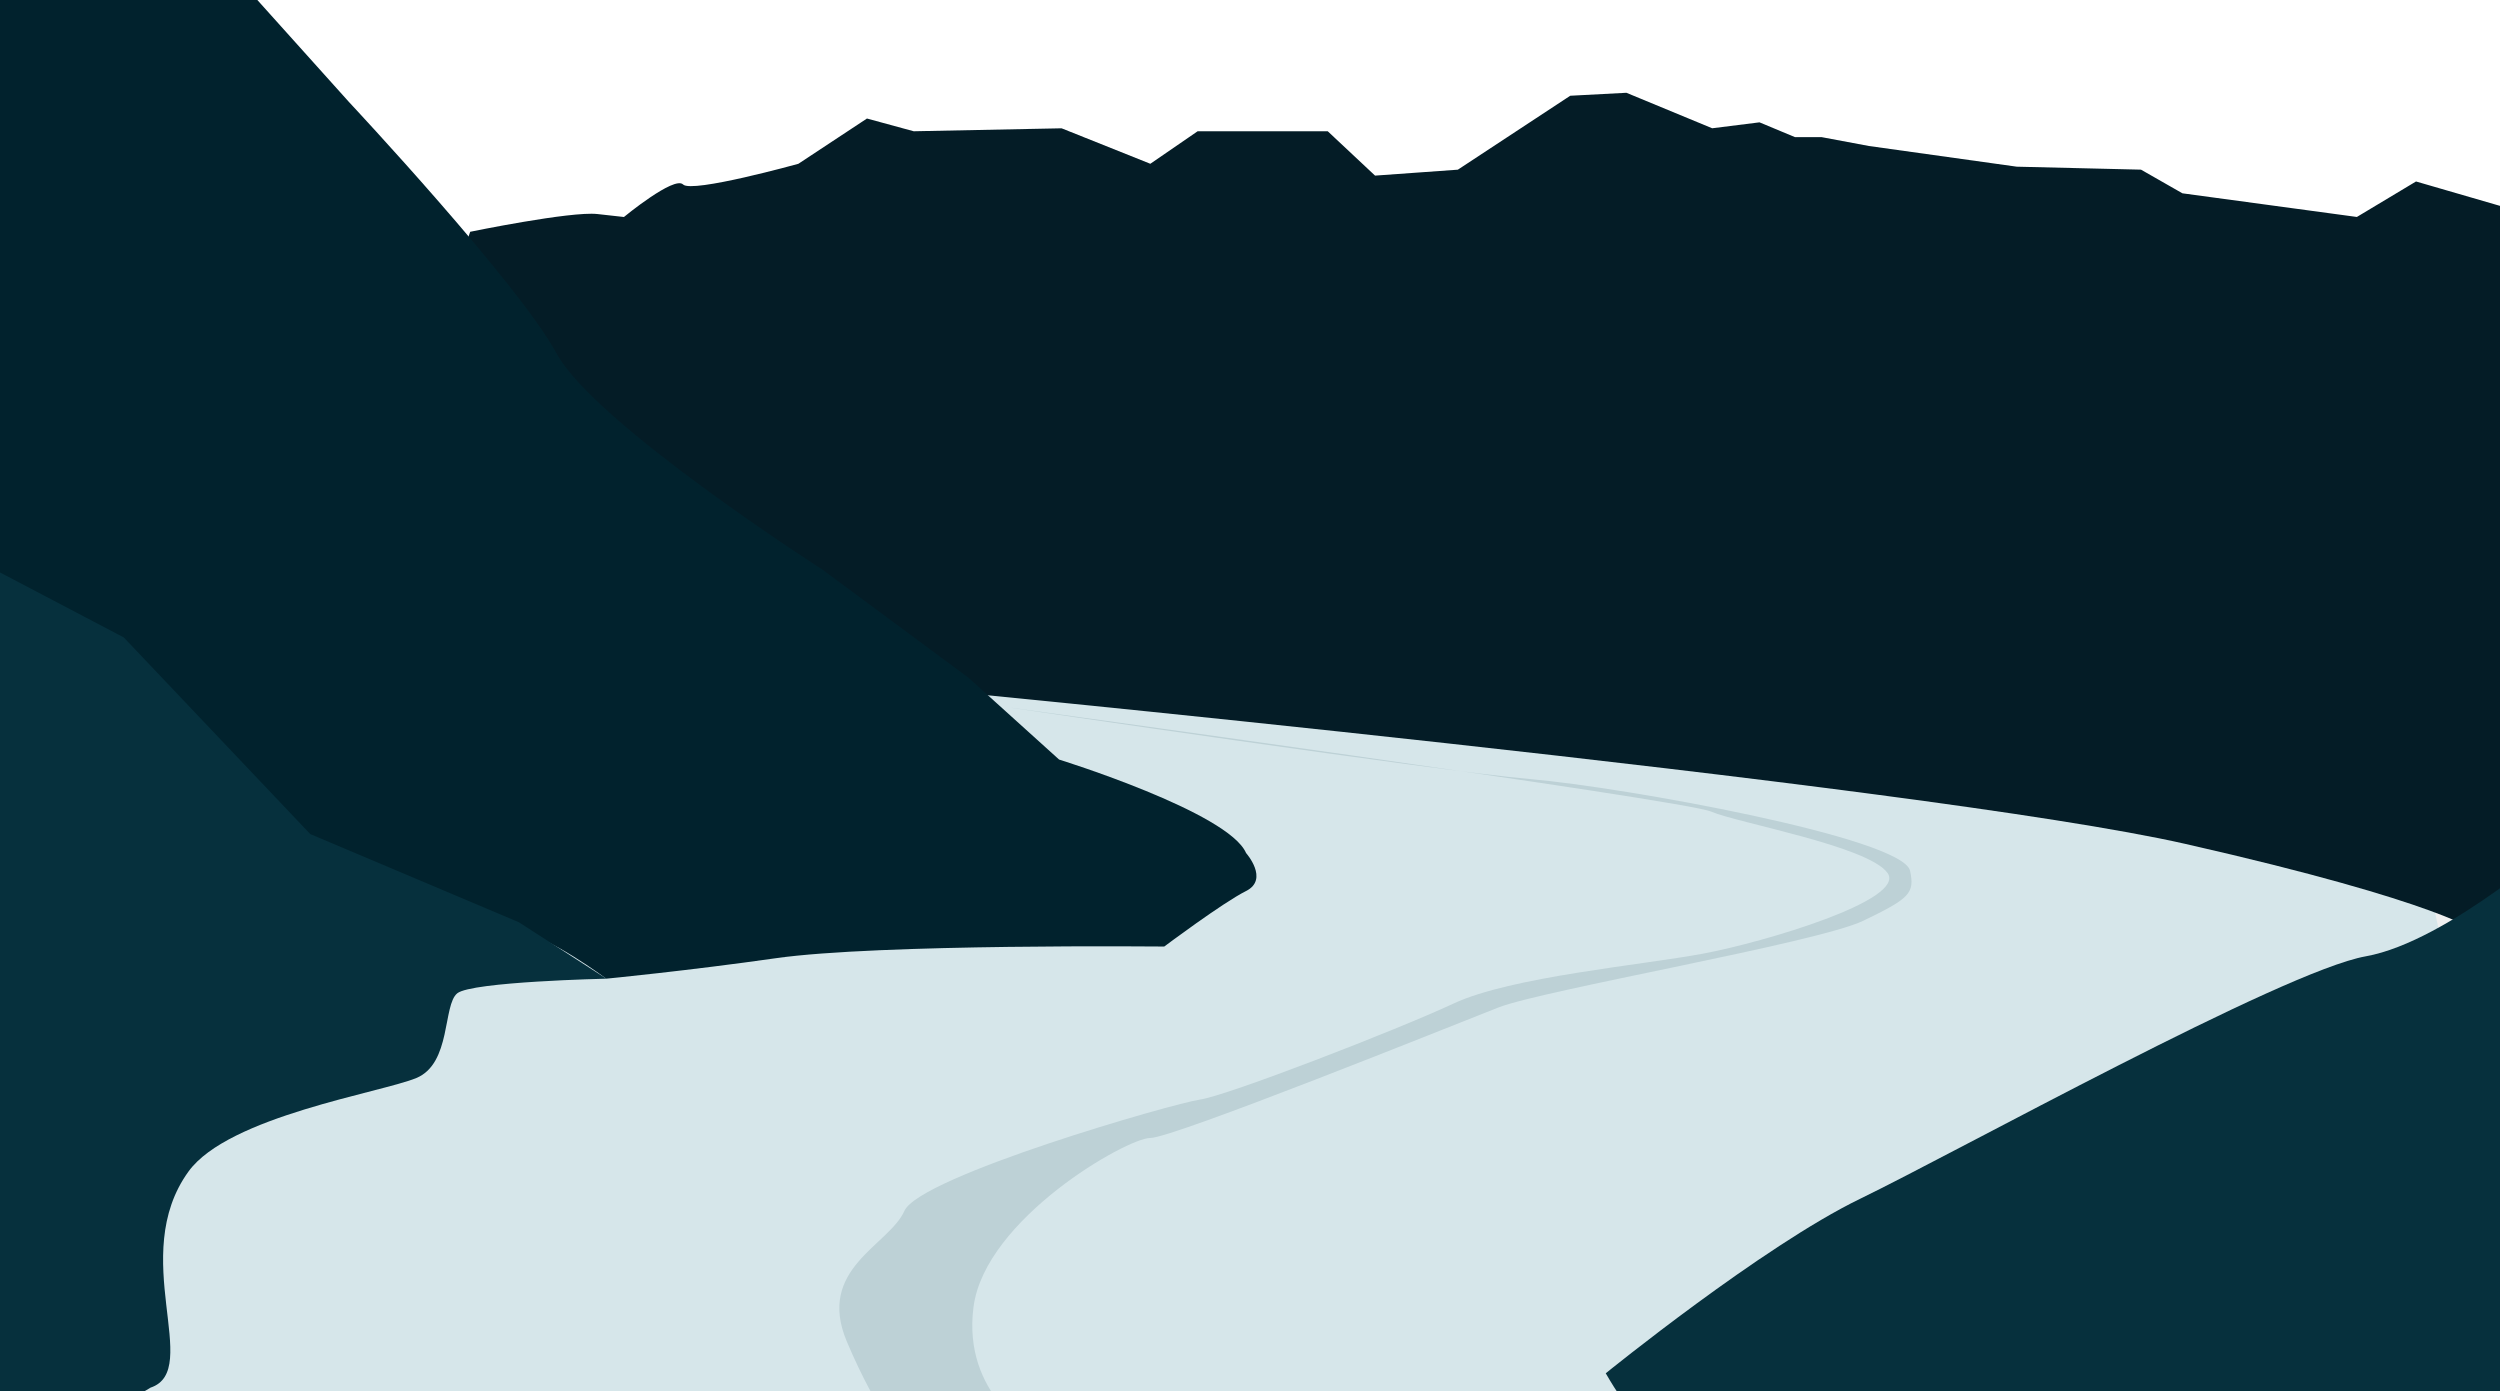
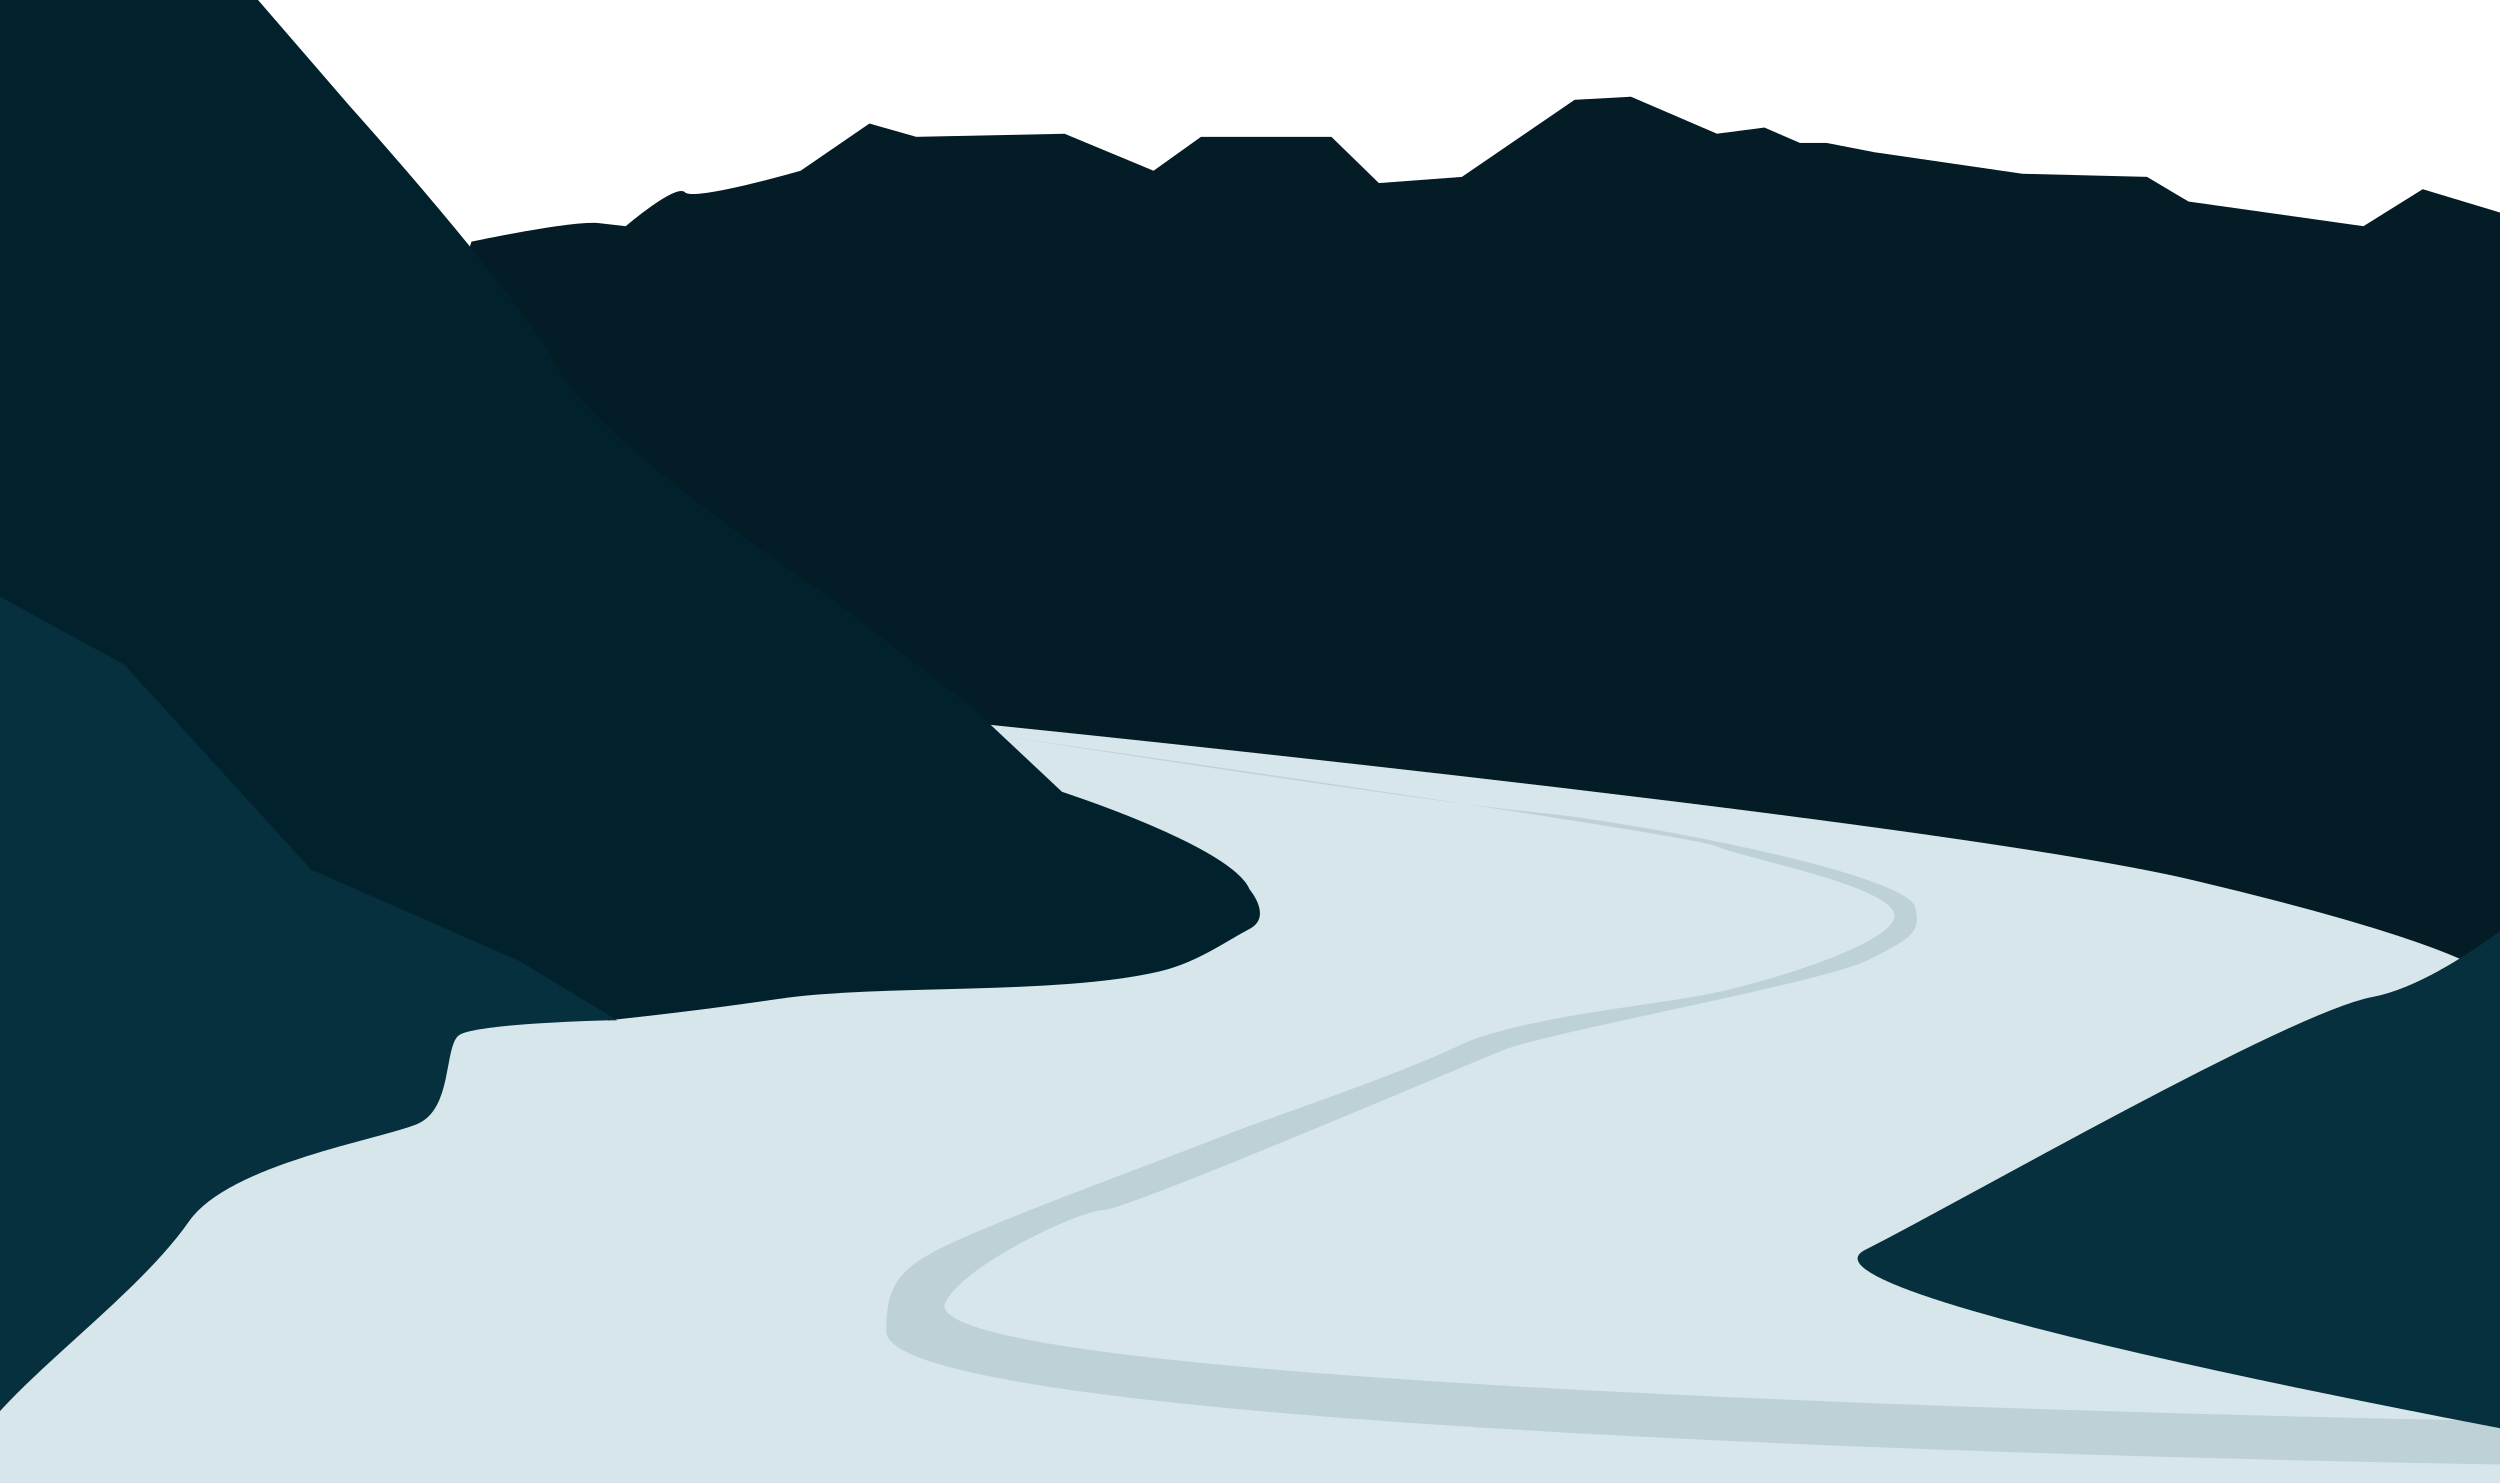
- <svg xmlns="http://www.w3.org/2000/svg" id="Layer_1" data-name="Layer 1" viewBox="0 0 758.77 422.03">
+ <svg xmlns="http://www.w3.org/2000/svg" id="Layer_1" version="1.1" viewBox="0 0 1440 854.14">
  <defs>
    <style>
-       .cls-1 {
+       .st0 {
        fill: #01222d;
      }

-       .cls-2 {
+       .st1 {
        fill: #d6e6ea;
      }

-       .cls-3 {
+       .st2 {
        fill: #bdd1d6;
      }

-       .cls-4 {
+       .st3 {
        fill: #fff;
      }

-       .cls-5 {
+       .st4 {
        fill: #041c26;
      }

-       .cls-6 {
+       .st5 {
        fill: #06303d;
      }
    </style>
  </defs>
-   <polygon class="cls-4" points="-19.79 16.37 -8.84 263.88 809.25 221.17 797.2 -26.34 -25.24 -15.08 -19.79 16.37" />
-   <polygon class="cls-2" points="231.37 200.84 399.21 160.05 729.06 231.15 757.03 359.36 501.78 484.08 62.36 516.71 6.42 395.49 145.12 225.32 231.37 200.84" />
-   <path class="cls-3" d="M307.13,214.83s203.97,27.97,212.13,31.47,47.79,10.49,53.62,18.65-37.3,20.98-55.95,24.48-58.28,6.99-75.76,15.15-68.77,27.97-76.93,29.14-85.09,23.31-89.75,33.8-26.81,17.48-17.48,39.63,18.65,32.64,18.65,32.64l38.46-4.66s-22.15-11.66-18.65-38.46,46.62-51.28,53.62-51.28,91.92-34.21,105.6-39.58,96.87-19.62,110.87-26.37,15.63-8.3,14.16-15.14c-2.16-10.07-86.94-25.4-115.27-27.84s-157.33-21.6-157.33-21.6Z" />
-   <path class="cls-5" d="M142.7,70.35s30.52-6.28,38.59-5.39l8.08.9s15.26-12.57,17.95-9.87,35-6.28,35-6.28l20.81-13.74,14.19,3.87,44.88-.9,26.93,10.77,14.36-9.87h39.49l14.36,13.46,25.13-1.8,34.11-22.44,17.05-.9,26.03,10.77,14.36-1.8,10.77,4.49h8.08l14.36,2.69,44.88,6.28,37.7.9,12.57,7.18,52.95,7.18,17.95-10.77,27.82,8.08.9,205.54-9.87,14.36s-9.87-8.98-88.86-26.93-388.63-47.57-388.63-47.57l-166.04-40.39,34.11-97.83Z" />
-   <path class="cls-1" d="M58.99-21.28l46.99,52.31s51.43,54.97,62.95,76.25,80.69,65.61,80.69,65.61l44.33,32.81,27.49,24.83s51.43,15.96,56.75,28.37c0,0,7.09,7.98,0,11.53s-24.83,16.85-24.83,16.85c0,0-86.89-.89-117.93,3.55-26.46,3.78-51.43,6.21-51.43,6.21,0,0-17.73-13.3-26.6-14.19s-47.88-10.64-63.84-25.71-46.99-58.52-55.86-58.52-51.43-34.58-51.43-34.58L-25.24-15.08l84.23-6.21Z" />
-   <path class="cls-6" d="M184.01,297.04s-40.79.89-45.22,4.43-1.77,21.28-12.41,25.71-57.03,11.62-69.16,28.37c-18.62,25.71,4.43,60.29-11.53,65.61,0,0-32.81,20.39-51.43,16.85S-25.24,160.49-25.24,160.49l62.81,32.98,56.6,59.68,63.29,26.75,26.57,17.13Z" />
-   <path class="cls-6" d="M487.36,416.8s47.57-38.59,77.19-52.95,128.35-69.11,153.48-73.6,61.03-36.8,61.03-36.8l-2.69,185.79-263.88,5.39s-11.67-4.49-25.13-27.82Z" />
+   <path class="st3" d="M-37.66,32.39l20.84,489.71,1556.89-84.5-22.93-489.71L-48.03-29.84l10.37,62.22Z" />
+   <path class="st1" d="M440.32,397.37l319.41-80.7,672.77,134.34,8.19,260.01,206.31,175.49-1748.5,24.5L12.22,782.49l263.96-336.69,164.14-48.43Z" />
+   <path class="st2" d="M584.49,425.05s388.17,55.34,403.7,62.26c15.53,6.92,90.95,20.75,102.05,36.9,11.09,16.15-70.99,41.51-106.48,48.43-35.49,6.92-110.91,13.83-144.18,29.97-33.27,16.15-111.08,42.29-129.08,49.38-47,18.5-104,39-146.5,57s-53.5,26-53.5,57c-7.5,65.5,957.5,78,957.5,78v-25s-930.66-14.47-924-67.5c8.5-22,78.18-54.5,91.5-54.5s203.78-81.32,229.81-91.95,184.35-38.82,211-52.17c26.64-13.35,29.74-16.42,26.94-29.95-4.11-19.92-165.45-50.26-219.36-55.08-53.91-4.83-299.41-42.74-299.41-42.74l.02-.06Z" />
+   <path class="st4" d="M271.57,139.19s58.08-12.43,73.44-10.67l15.38,1.78s29.04-24.87,34.16-19.53,66.61-12.43,66.61-12.43l39.6-27.18,27,7.66,85.41-1.78,51.25,21.31,27.33-19.53h75.15l27.33,26.63,47.82-3.56,64.91-44.4,32.45-1.78,49.54,21.31,27.33-3.56,20.5,8.88h15.38l27.32,5.32,85.41,12.43,71.75,1.78,23.92,14.21,100.77,14.21,34.16-21.31,52.94,15.99,1.72,406.67-18.79,28.41s-18.78-17.77-169.1-53.28c-150.33-35.51-739.6-94.12-739.6-94.12l-315.99-79.91,64.91-193.56-.02.02Z" />
+   <path class="st0" d="M112.26-42.1l89.43,103.5s97.88,108.76,119.8,150.86c21.92,42.1,153.56,129.81,153.56,129.81l84.36,64.92,52.32,49.13s97.88,31.58,108,56.13c0,0,13.49,15.79,0,22.81-13.49,7.02-30.27,19.5-52.23,24.57-60,13.87-160.39,7-219.46,15.79-50.35,7.48-97.88,12.29-97.88,12.29,0,0-33.74-26.31-50.62-28.08-16.88-1.76-91.12-21.05-121.49-50.87-30.37-29.82-89.43-115.78-106.31-115.78s-97.88-68.42-97.88-68.42L-48.03-29.84l160.3-12.29v.02Z" />
+   <path class="st5" d="M350.19,587.7s-77.63,1.76-86.06,8.77c-8.43,7-3.37,42.1-23.62,50.87s-108.53,22.99-131.62,56.13c-35.44,50.87-121.28,105.08-130.28,143.03,0,0,45.9,27.12,10.46,20.12-35.44-7-37.11-549.08-37.11-549.08l119.53,65.25,107.71,118.08,120.45,52.93,55.84,33.91h-5.31Z" />
+   <path class="st5" d="M1522.5,838s-504.49-89.7-448.12-118.11c56.37-28.41,244.26-136.74,292.09-145.62,47.82-8.88,116.14-72.81,116.14-72.81l-5.12,367.59-502.18,10.67s572.81,4.44,547.19-41.72Z" />
</svg>
